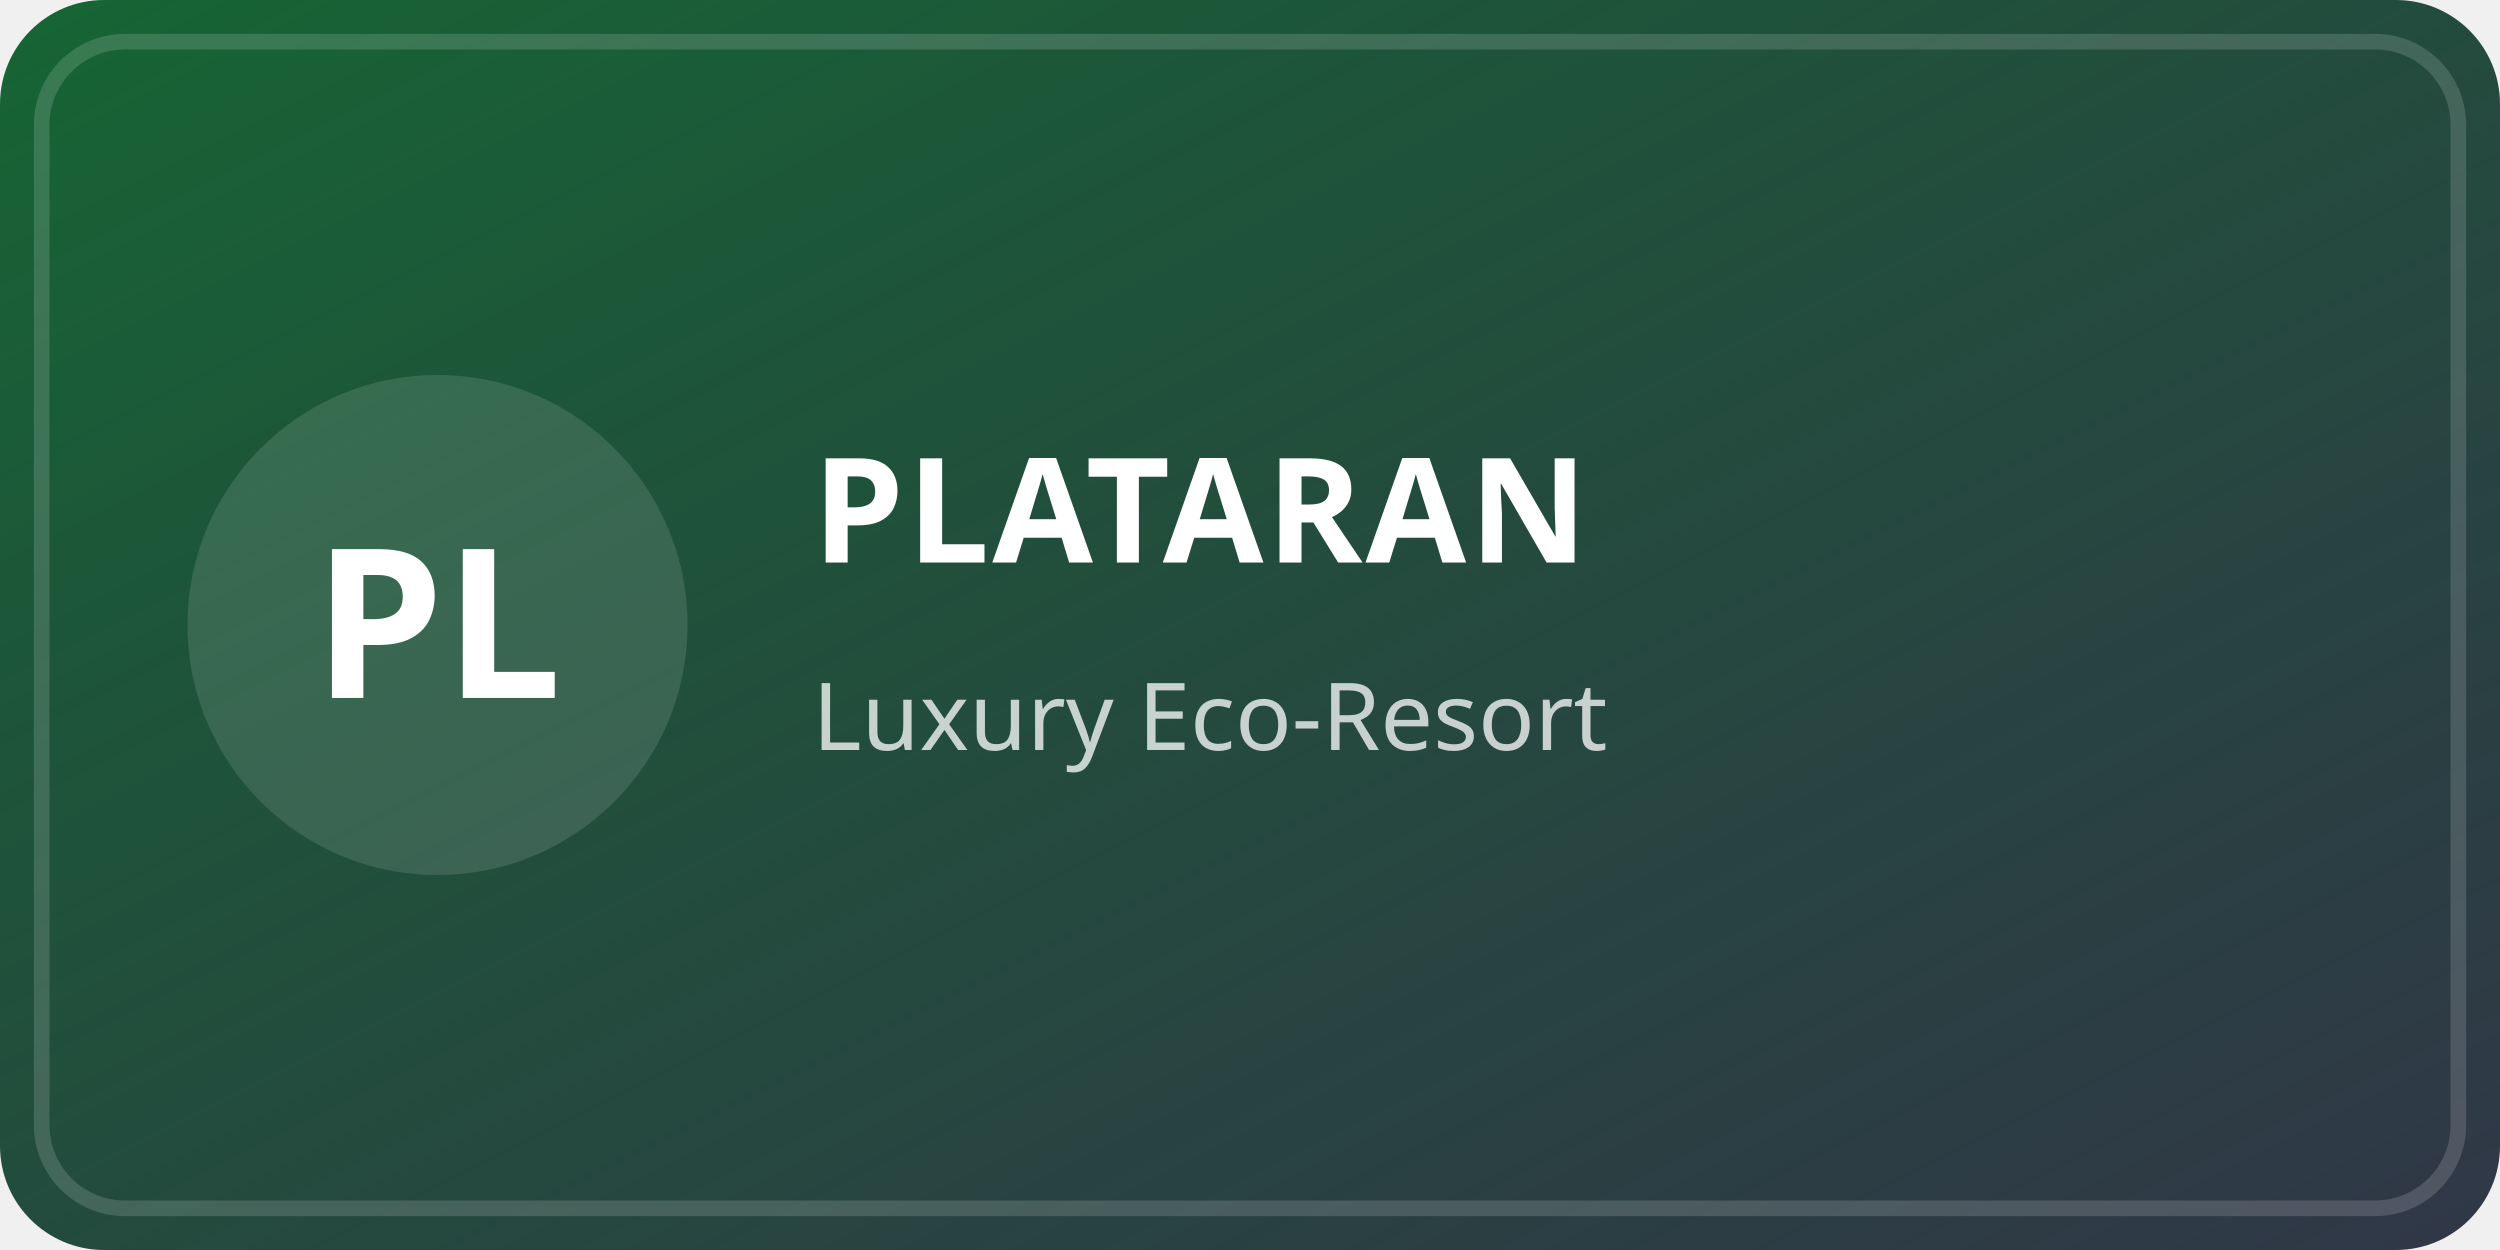
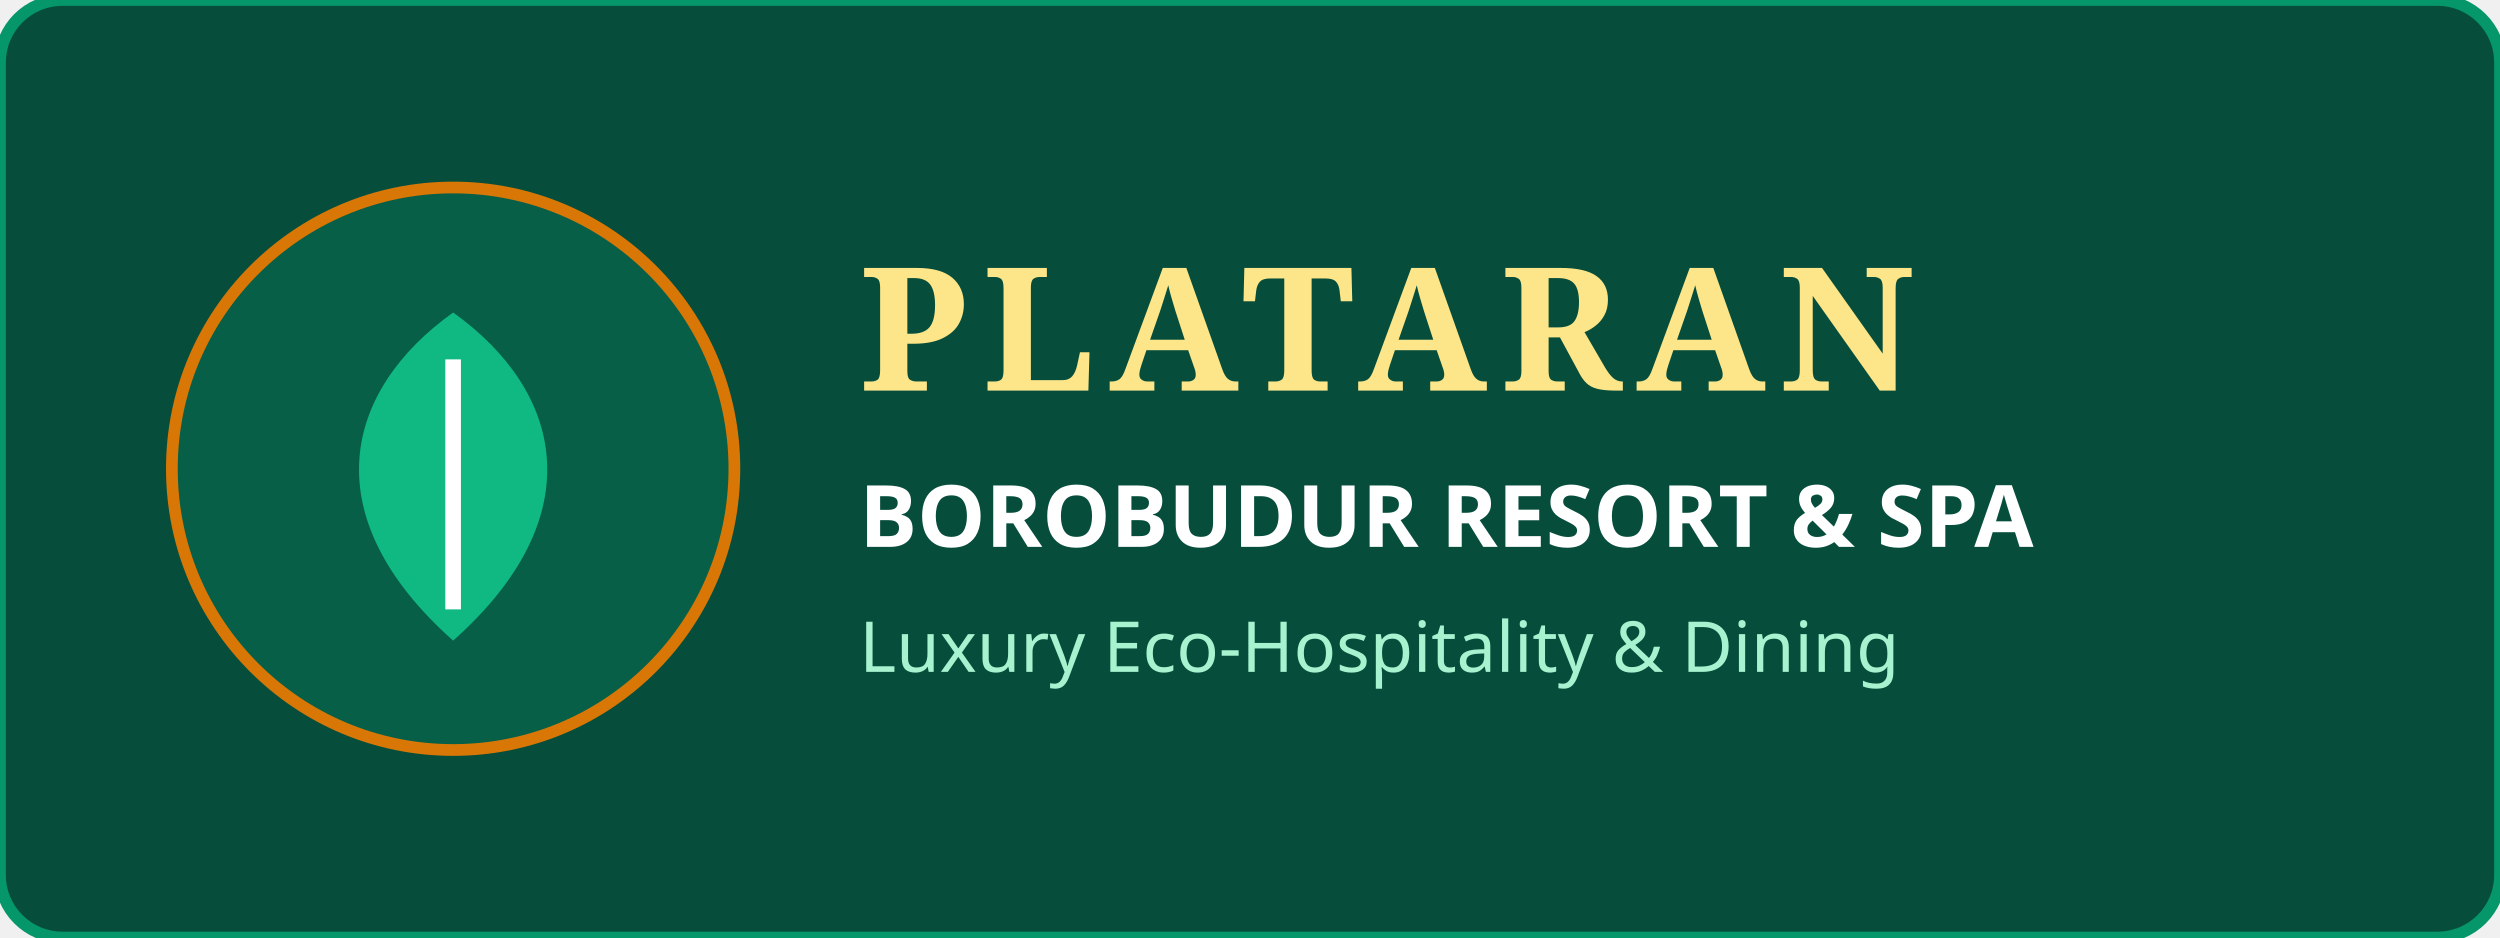
- <svg xmlns="http://www.w3.org/2000/svg" viewBox="0 0 240 120" width="240" height="120">
-   <defs>
-     <linearGradient id="grad-a0000001" x1="0%" y1="0%" x2="100%" y2="100%">
-       <stop offset="0%" stop-color="#166534" />
-       <stop offset="100%" stop-color="#0F172A" stop-opacity="0.85" />
-     </linearGradient>
-   </defs>
-   <rect width="240" height="120" rx="10" fill="url(#grad-a0000001)" />
-   <rect x="4" y="4" width="232" height="112" rx="8" fill="none" stroke="rgba(255,255,255,0.15)" stroke-width="1.5" />
-   <circle cx="42" cy="60" r="24" fill="rgba(255,255,255,0.12)" />
-   <text x="42" y="67" font-family="'Plus Jakarta Sans', sans-serif" font-size="20" font-weight="800" fill="#FFFFFF" text-anchor="middle">PL</text>
-   <text x="78" y="54" font-family="'Plus Jakarta Sans', sans-serif" font-size="14" font-weight="800" fill="#FFFFFF" letter-spacing="0.02em">PLATARAN</text>
-   <text x="78" y="72" font-family="'Plus Jakarta Sans', sans-serif" font-size="9" font-weight="500" fill="rgba(255,255,255,0.75)">Luxury Eco-Resort</text>
+ <svg xmlns="http://www.w3.org/2000/svg" viewBox="0 0 320 120" width="320" height="120">
+   <rect width="320" height="120" rx="8" fill="#064E3B" stroke="#059669" stroke-width="1.5" />
+   <g transform="translate(20, 22)">
+     <circle cx="38" cy="38" r="36" fill="#065F46" stroke="#D97706" stroke-width="1.5" />
+     <path d="M38 18 C24 28, 20 44, 38 60 C56 44, 52 28, 38 18 Z" fill="#10B981" />
+     <line x1="38" y1="24" x2="38" y2="56" stroke="#FFFFFF" stroke-width="2" />
+   </g>
+   <text x="110" y="50" font-family="'Plus Jakarta Sans', Georgia, serif" font-size="22" font-weight="800" fill="#FDE68A" letter-spacing="0.08em">PLATARAN</text>
+   <text x="110" y="70" font-family="'Plus Jakarta Sans', sans-serif" font-size="11" font-weight="700" fill="#FFFFFF">BOROBUDUR RESORT &amp; SPA</text>
+   <text x="110" y="86" font-family="'Plus Jakarta Sans', sans-serif" font-size="9" font-weight="500" fill="#A7F3D0">Luxury Eco-Hospitality &amp; Dining</text>
</svg>
